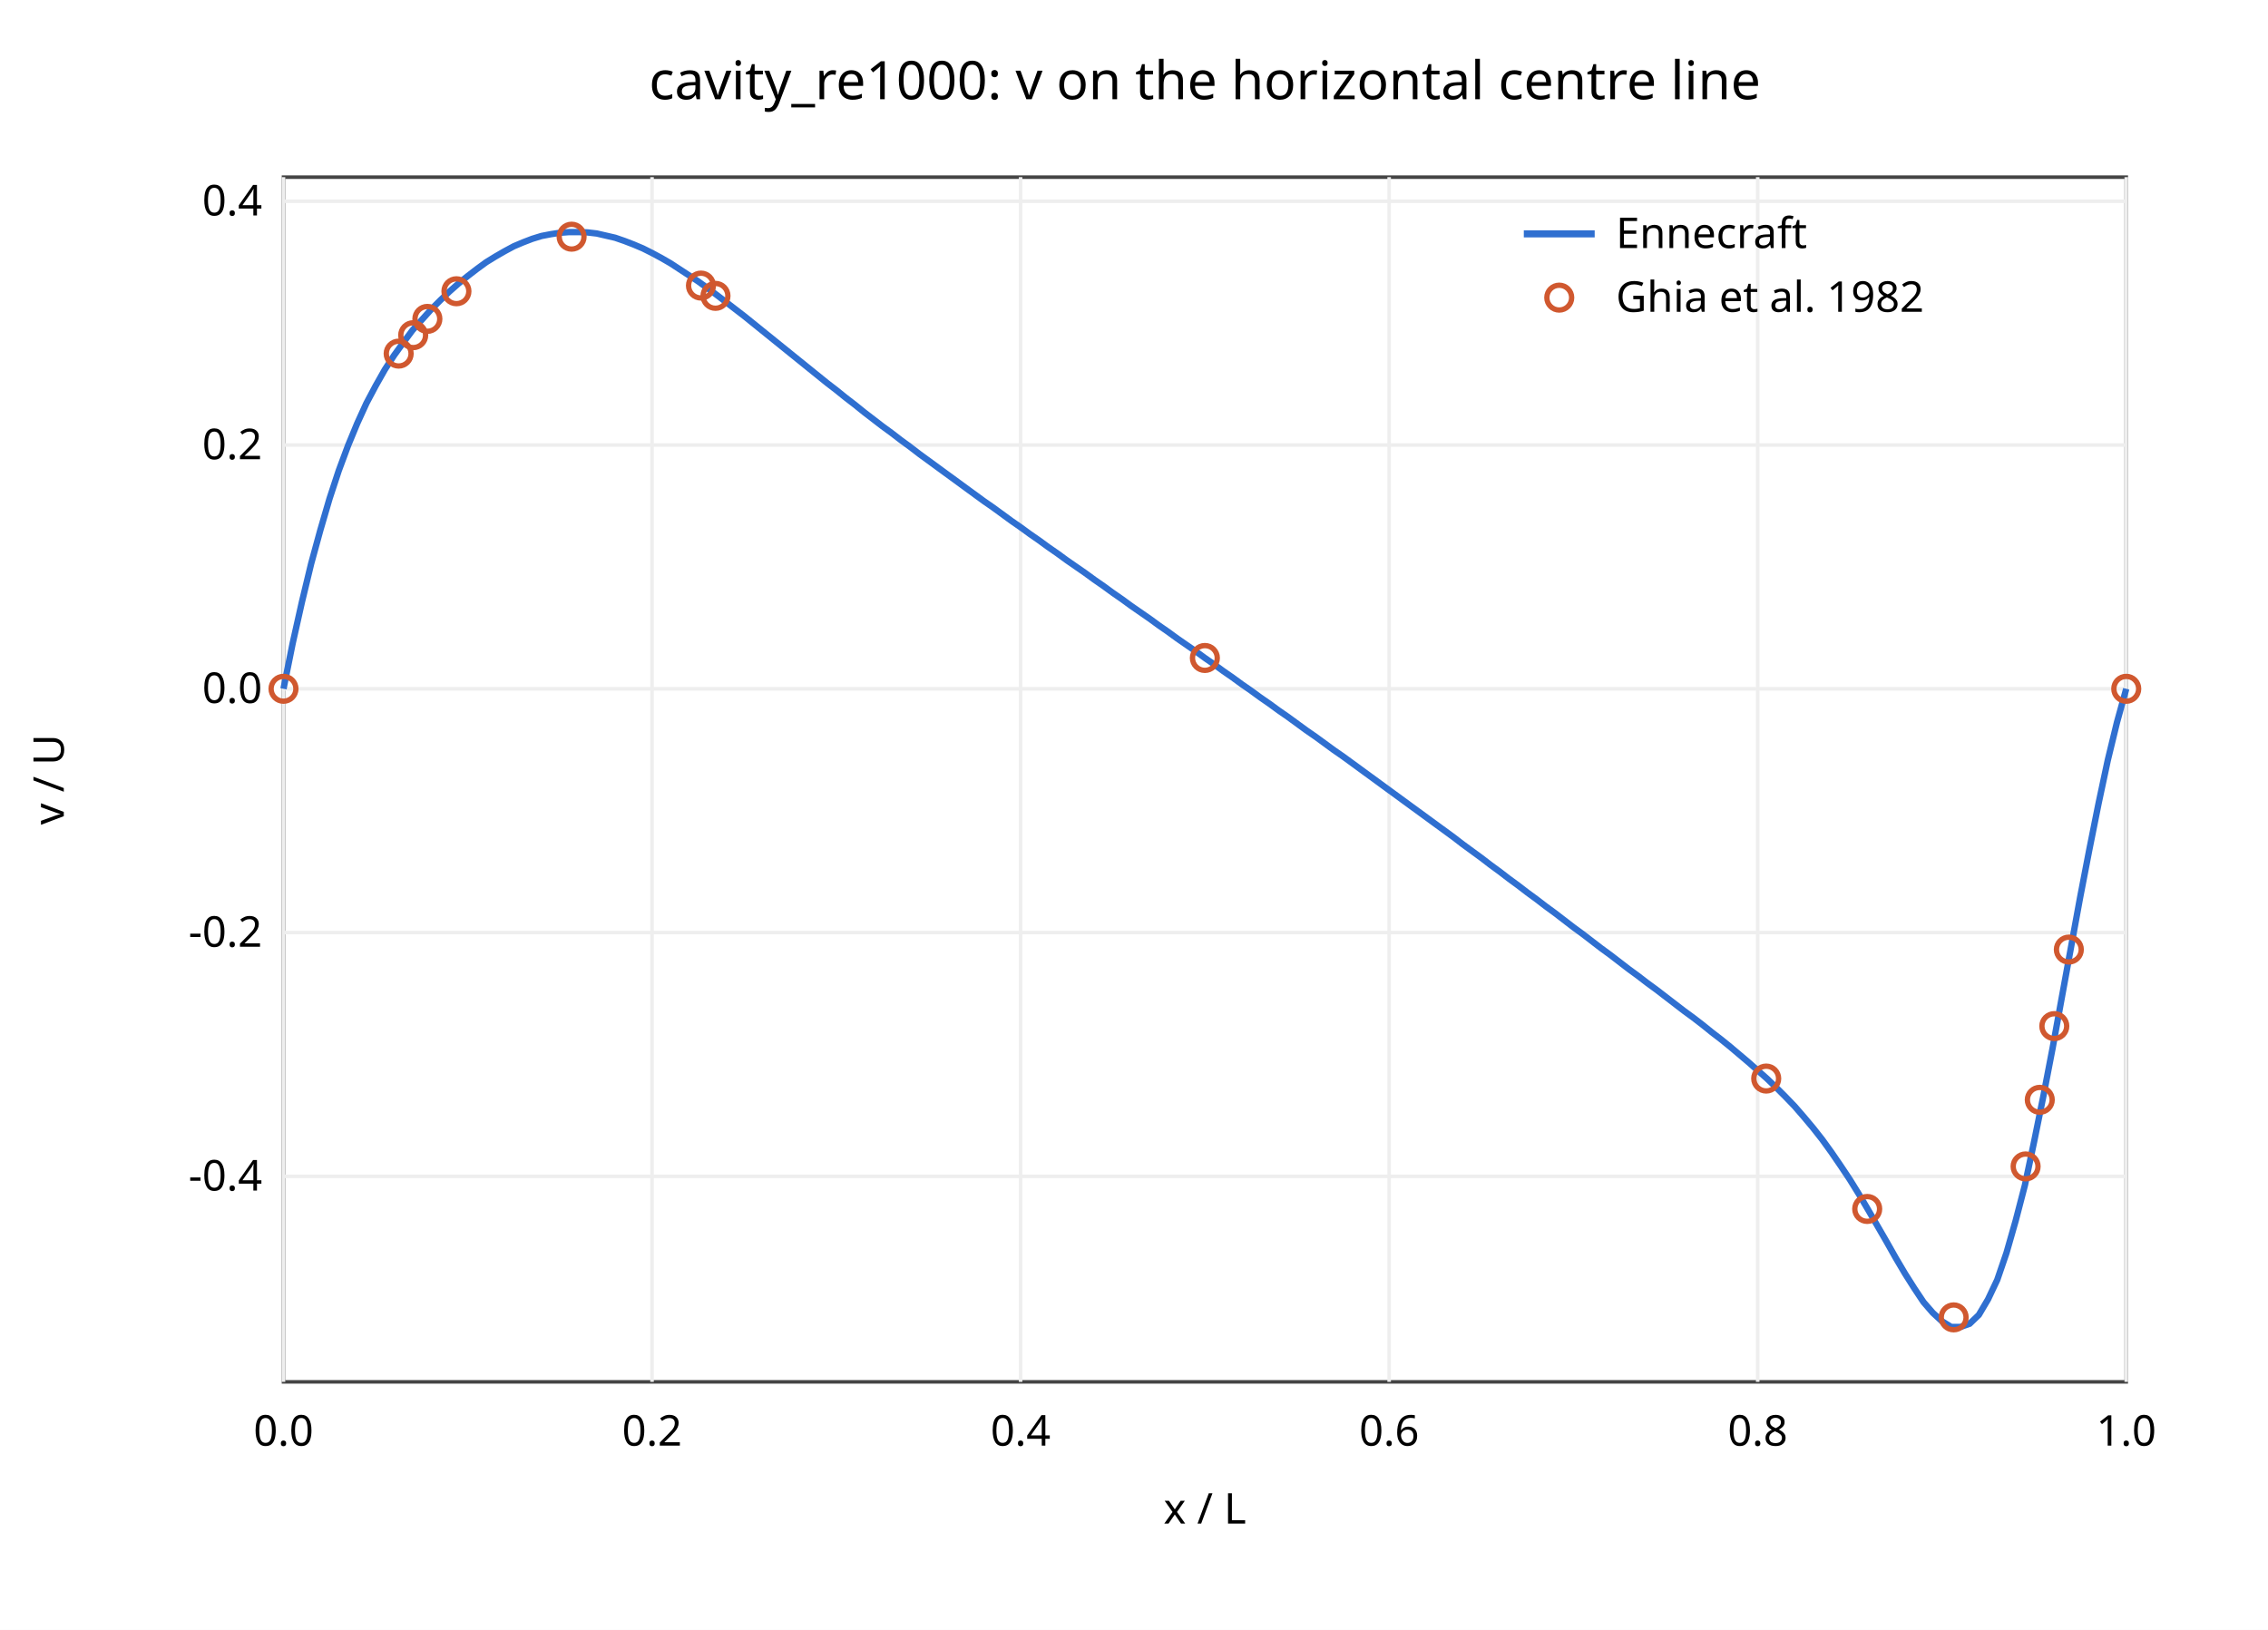
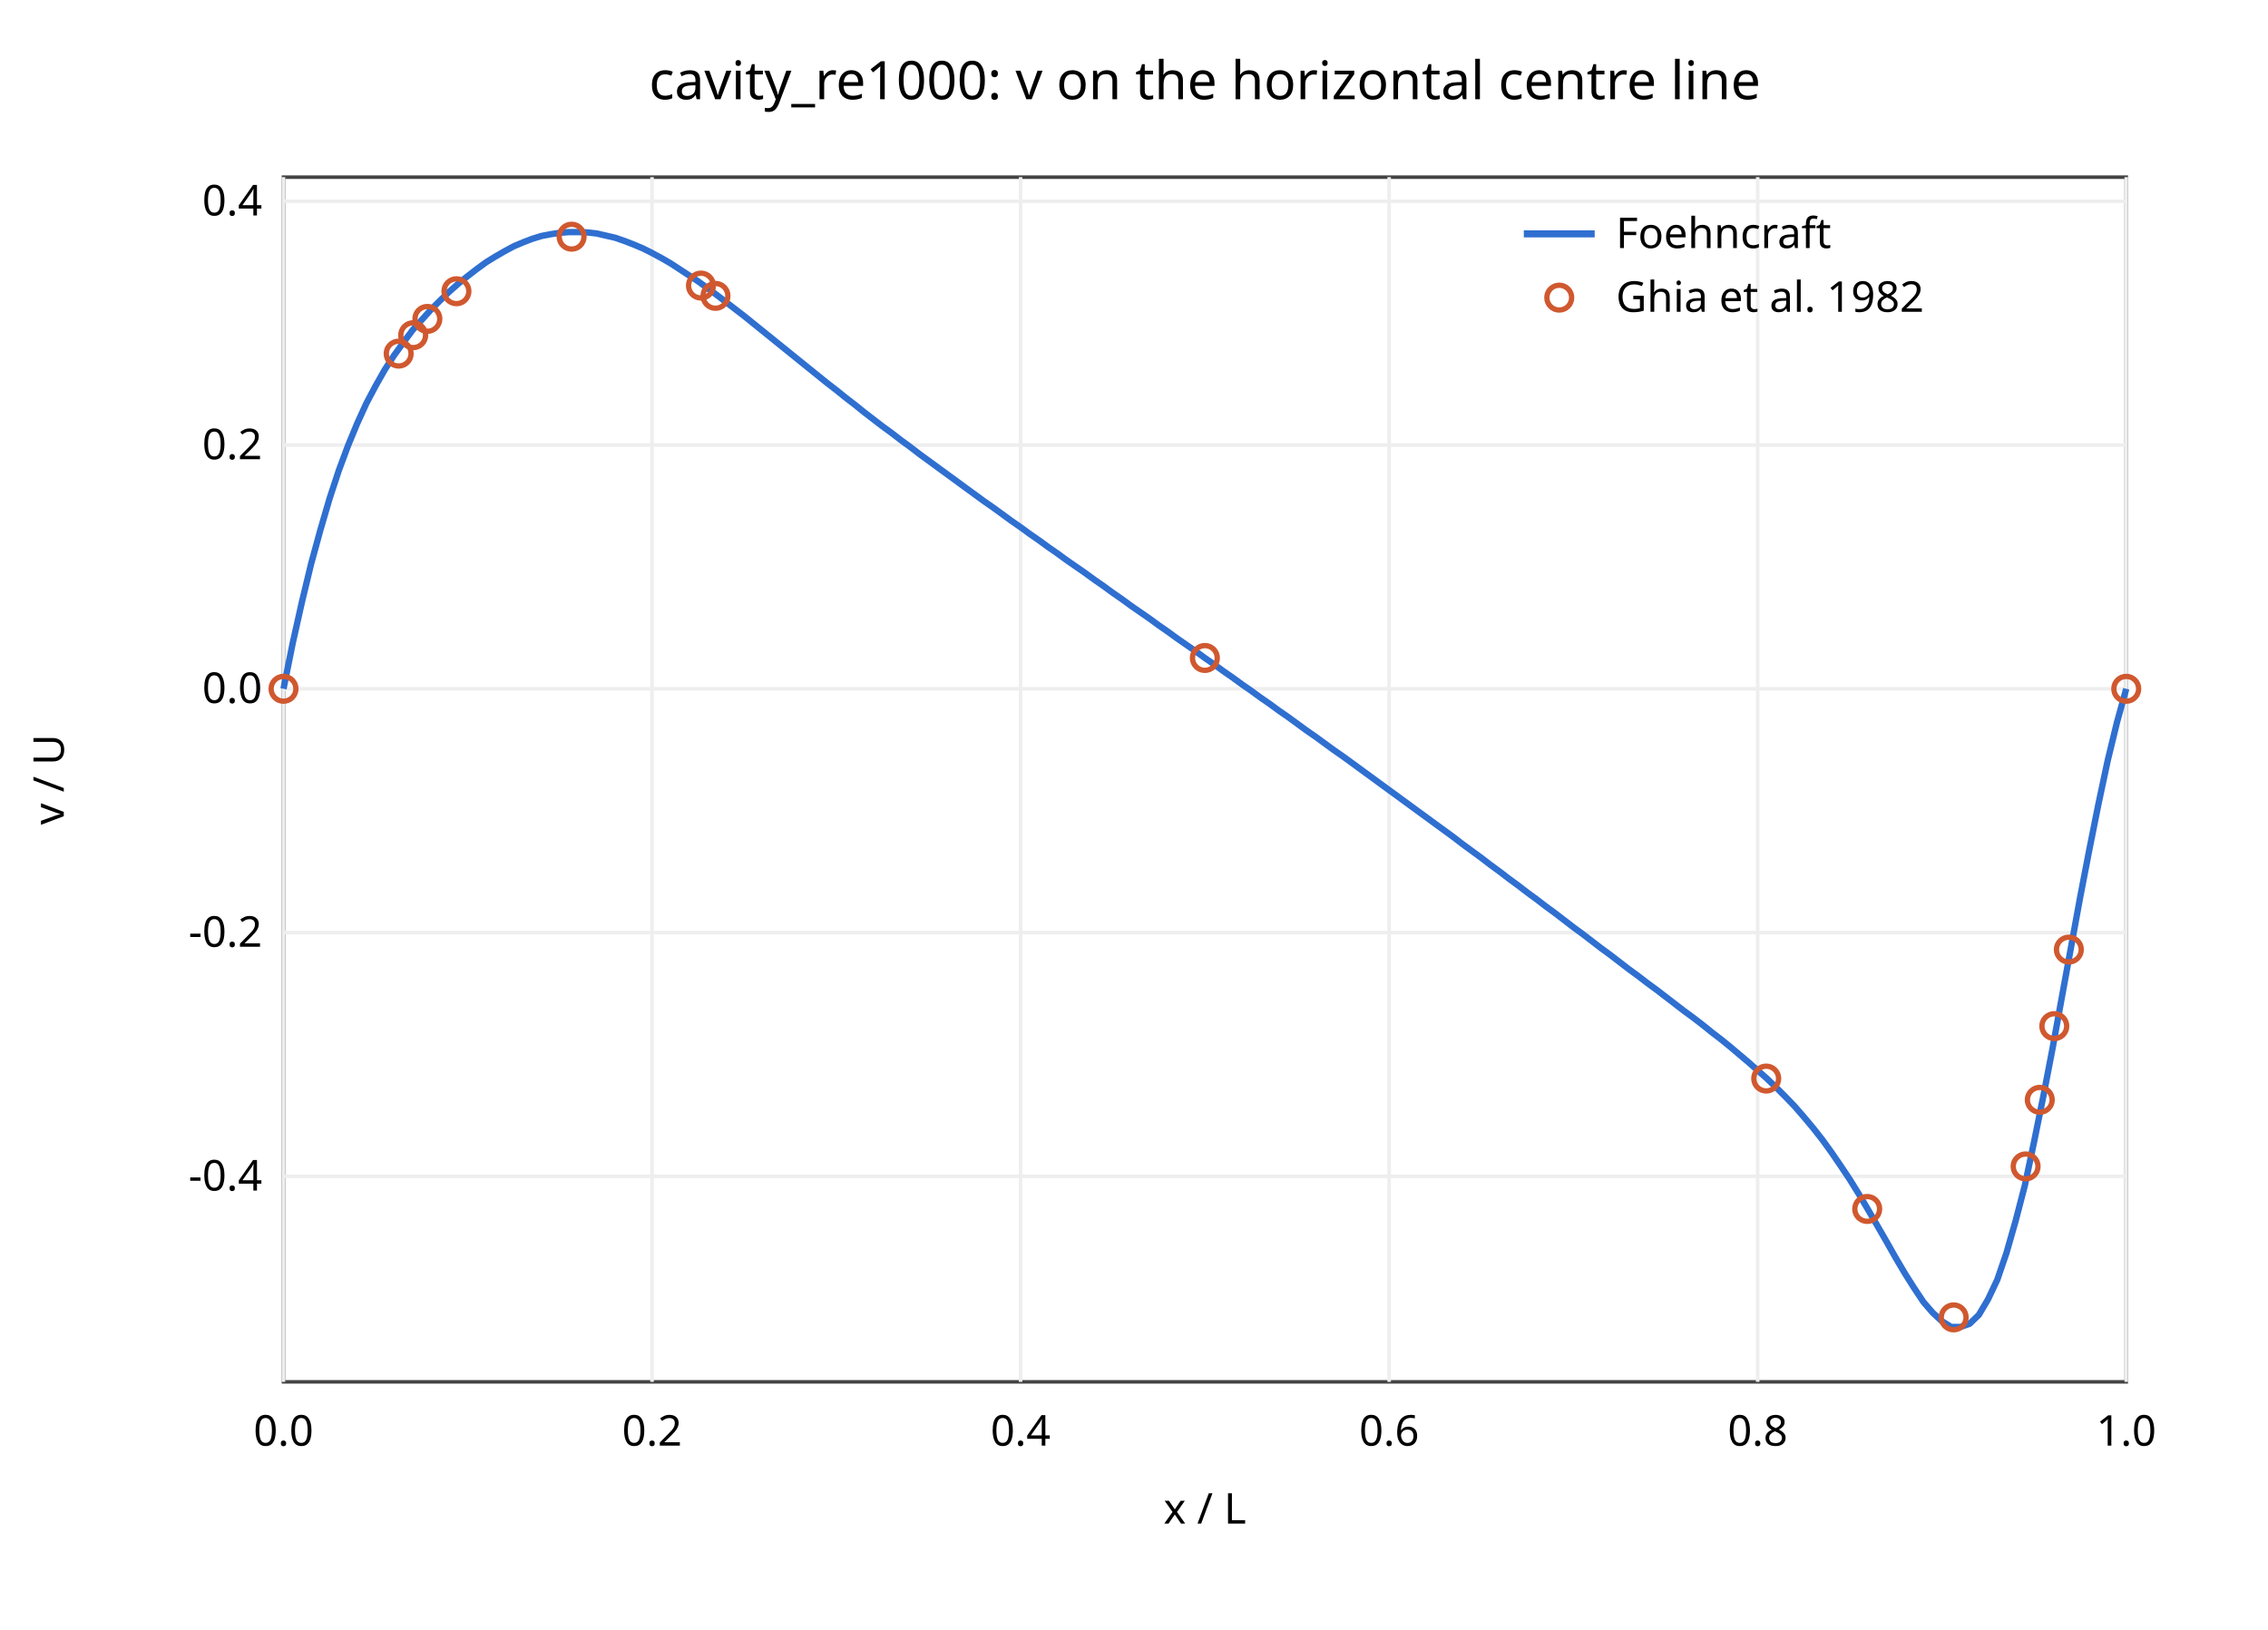
<svg xmlns="http://www.w3.org/2000/svg" width="640" height="460" viewBox="0 0 640 460" font-family="sans-serif" font-size="12">
  <rect width="640" height="460" fill="#fff" />
  <text x="340" y="28" text-anchor="middle" font-size="15">cavity_re1000: v on the horizontal centre line</text>
  <rect x="80" y="50" width="520" height="340" fill="none" stroke="#444" />
  <text x="340" y="430" text-anchor="middle">x / L</text>
  <text x="18" y="220" text-anchor="middle" transform="rotate(-90 18 220)">v / U</text>
  <line x1="80.0" x2="80.0" y1="50" y2="390" stroke="#eee" />
  <text x="80.0" y="408" text-anchor="middle">0.0</text>
  <line x1="184.0" x2="184.0" y1="50" y2="390" stroke="#eee" />
  <text x="184.0" y="408" text-anchor="middle">0.2</text>
  <line x1="288.0" x2="288.0" y1="50" y2="390" stroke="#eee" />
  <text x="288.0" y="408" text-anchor="middle">0.4</text>
  <line x1="392.0" x2="392.0" y1="50" y2="390" stroke="#eee" />
  <text x="392.0" y="408" text-anchor="middle">0.6</text>
  <line x1="496.0" x2="496.0" y1="50" y2="390" stroke="#eee" />
  <text x="496.0" y="408" text-anchor="middle">0.8</text>
  <line x1="600.0" x2="600.0" y1="50" y2="390" stroke="#eee" />
  <text x="600.0" y="408" text-anchor="middle">1.0</text>
  <line x1="80" x2="600" y1="332.0" y2="332.0" stroke="#eee" />
  <text x="74" y="336.0" text-anchor="end">-0.4</text>
  <line x1="80" x2="600" y1="263.2" y2="263.2" stroke="#eee" />
  <text x="74" y="267.2" text-anchor="end">-0.2</text>
  <line x1="80" x2="600" y1="194.4" y2="194.4" stroke="#eee" />
  <text x="74" y="198.4" text-anchor="end">0.0</text>
  <line x1="80" x2="600" y1="125.6" y2="125.6" stroke="#eee" />
  <text x="74" y="129.6" text-anchor="end">0.2</text>
  <line x1="80" x2="600" y1="56.8" y2="56.8" stroke="#eee" />
  <text x="74" y="60.8" text-anchor="end">0.4</text>
  <polyline points="80.0,194.4 82.6,181.5 85.2,169.9 87.8,159.1 90.4,149.6 93.0,140.7 95.6,132.8 98.2,125.8 100.8,119.5 103.4,113.8 106.0,108.9 108.6,104.3 111.2,100.3 113.8,96.7 116.4,93.2 119.0,90.3 121.6,87.4 124.2,84.8 126.8,82.3 129.4,80.0 132.0,77.9 134.6,75.9 137.2,74.0 139.8,72.4 142.4,70.9 145.0,69.5 147.6,68.4 150.2,67.4 152.8,66.6 155.4,66.1 158.0,65.7 160.6,65.5 163.2,65.5 165.8,65.6 168.4,65.9 171.0,66.5 173.6,67.1 176.2,68.0 178.8,69.0 181.4,70.1 184.0,71.4 186.6,72.8 189.2,74.3 191.8,76.0 194.4,77.7 197.0,79.4 199.6,81.3 202.2,83.2 204.8,85.2 207.4,87.2 210.0,89.2 212.6,91.3 215.2,93.4 217.8,95.5 220.4,97.6 223.0,99.7 225.6,101.8 228.2,103.9 230.8,106.0 233.4,108.1 236.0,110.1 238.6,112.2 241.2,114.2 243.8,116.3 246.4,118.3 249.0,120.3 251.6,122.2 254.2,124.2 256.8,126.1 259.4,128.1 262.0,130.0 264.6,131.9 267.2,133.8 269.8,135.7 272.4,137.6 275.0,139.5 277.6,141.4 280.2,143.2 282.8,145.1 285.4,147.0 288.0,148.8 290.6,150.7 293.2,152.5 295.8,154.4 298.4,156.2 301.0,158.1 303.6,159.9 306.2,161.7 308.8,163.6 311.4,165.4 314.0,167.3 316.6,169.1 319.2,171.0 321.8,172.8 324.4,174.6 327.0,176.5 329.6,178.3 332.2,180.2 334.8,182.0 337.4,183.8 340.0,185.7 342.6,187.5 345.2,189.4 347.8,191.2 350.4,193.1 353.0,194.9 355.6,196.8 358.2,198.6 360.8,200.5 363.4,202.3 366.0,204.2 368.6,206.1 371.2,207.9 373.8,209.8 376.4,211.7 379.0,213.5 381.6,215.4 384.2,217.3 386.8,219.2 389.4,221.1 392.0,223.0 394.6,224.9 397.2,226.8 399.8,228.7 402.4,230.6 405.0,232.5 407.6,234.4 410.2,236.3 412.8,238.3 415.4,240.2 418.0,242.1 420.6,244.1 423.2,246.0 425.8,248.0 428.4,249.9 431.0,251.9 433.6,253.8 436.2,255.8 438.8,257.7 441.4,259.7 444.0,261.7 446.6,263.6 449.2,265.6 451.8,267.6 454.4,269.5 457.0,271.5 459.6,273.5 462.2,275.4 464.8,277.4 467.4,279.3 470.0,281.3 472.6,283.3 475.2,285.3 477.8,287.2 480.4,289.2 483.0,291.3 485.6,293.3 488.2,295.4 490.8,297.6 493.4,299.8 496.0,302.1 498.6,304.4 501.2,306.9 503.8,309.5 506.4,312.2 509.0,315.2 511.6,318.3 514.2,321.6 516.8,325.2 519.4,329.0 522.0,332.9 524.6,337.1 527.2,341.5 529.8,346.0 532.4,350.5 535.0,355.1 537.6,359.5 540.2,363.6 542.8,367.5 545.4,370.5 548.0,372.9 550.6,374.5 553.2,374.5 555.8,373.6 558.4,371.1 561.0,366.7 563.6,361.2 566.2,353.6 568.8,344.5 571.4,334.5 574.0,322.2 576.6,309.4 579.2,295.9 581.8,281.6 584.4,267.4 587.0,253.2 589.6,239.7 592.2,226.7 594.8,214.5 597.4,203.8 600.0,194.4" fill="none" stroke="#2f6fd0" stroke-width="1.8" />
  <line x1="430" x2="450" y1="66" y2="66" stroke="#2f6fd0" stroke-width="2" />
-   <text x="456" y="70">Ennecraft</text>
+   <text x="456" y="70">Foehncraft</text>
  <circle cx="600.0" cy="194.4" r="3.5" fill="none" stroke="#d0582f" stroke-width="1.5" />
  <circle cx="583.8" cy="268.0" r="3.5" fill="none" stroke="#d0582f" stroke-width="1.5" />
  <circle cx="579.7" cy="289.6" r="3.5" fill="none" stroke="#d0582f" stroke-width="1.5" />
  <circle cx="575.6" cy="310.4" r="3.5" fill="none" stroke="#d0582f" stroke-width="1.5" />
  <circle cx="571.6" cy="329.2" r="3.5" fill="none" stroke="#d0582f" stroke-width="1.5" />
  <circle cx="551.3" cy="371.8" r="3.5" fill="none" stroke="#d0582f" stroke-width="1.5" />
  <circle cx="526.9" cy="341.2" r="3.5" fill="none" stroke="#d0582f" stroke-width="1.5" />
  <circle cx="498.4" cy="304.4" r="3.5" fill="none" stroke="#d0582f" stroke-width="1.5" />
  <circle cx="340.0" cy="185.7" r="3.5" fill="none" stroke="#d0582f" stroke-width="1.5" />
  <circle cx="201.9" cy="83.5" r="3.5" fill="none" stroke="#d0582f" stroke-width="1.5" />
  <circle cx="197.8" cy="80.6" r="3.5" fill="none" stroke="#d0582f" stroke-width="1.5" />
  <circle cx="161.3" cy="66.8" r="3.5" fill="none" stroke="#d0582f" stroke-width="1.5" />
  <circle cx="128.8" cy="82.2" r="3.5" fill="none" stroke="#d0582f" stroke-width="1.5" />
  <circle cx="120.6" cy="90.0" r="3.5" fill="none" stroke="#d0582f" stroke-width="1.5" />
  <circle cx="116.6" cy="94.6" r="3.5" fill="none" stroke="#d0582f" stroke-width="1.5" />
  <circle cx="112.5" cy="99.8" r="3.5" fill="none" stroke="#d0582f" stroke-width="1.5" />
  <circle cx="80.0" cy="194.4" r="3.5" fill="none" stroke="#d0582f" stroke-width="1.5" />
  <circle cx="440" cy="84" r="3.5" fill="none" stroke="#d0582f" stroke-width="1.5" />
  <text x="456" y="88">Ghia et al. 1982</text>
</svg>
